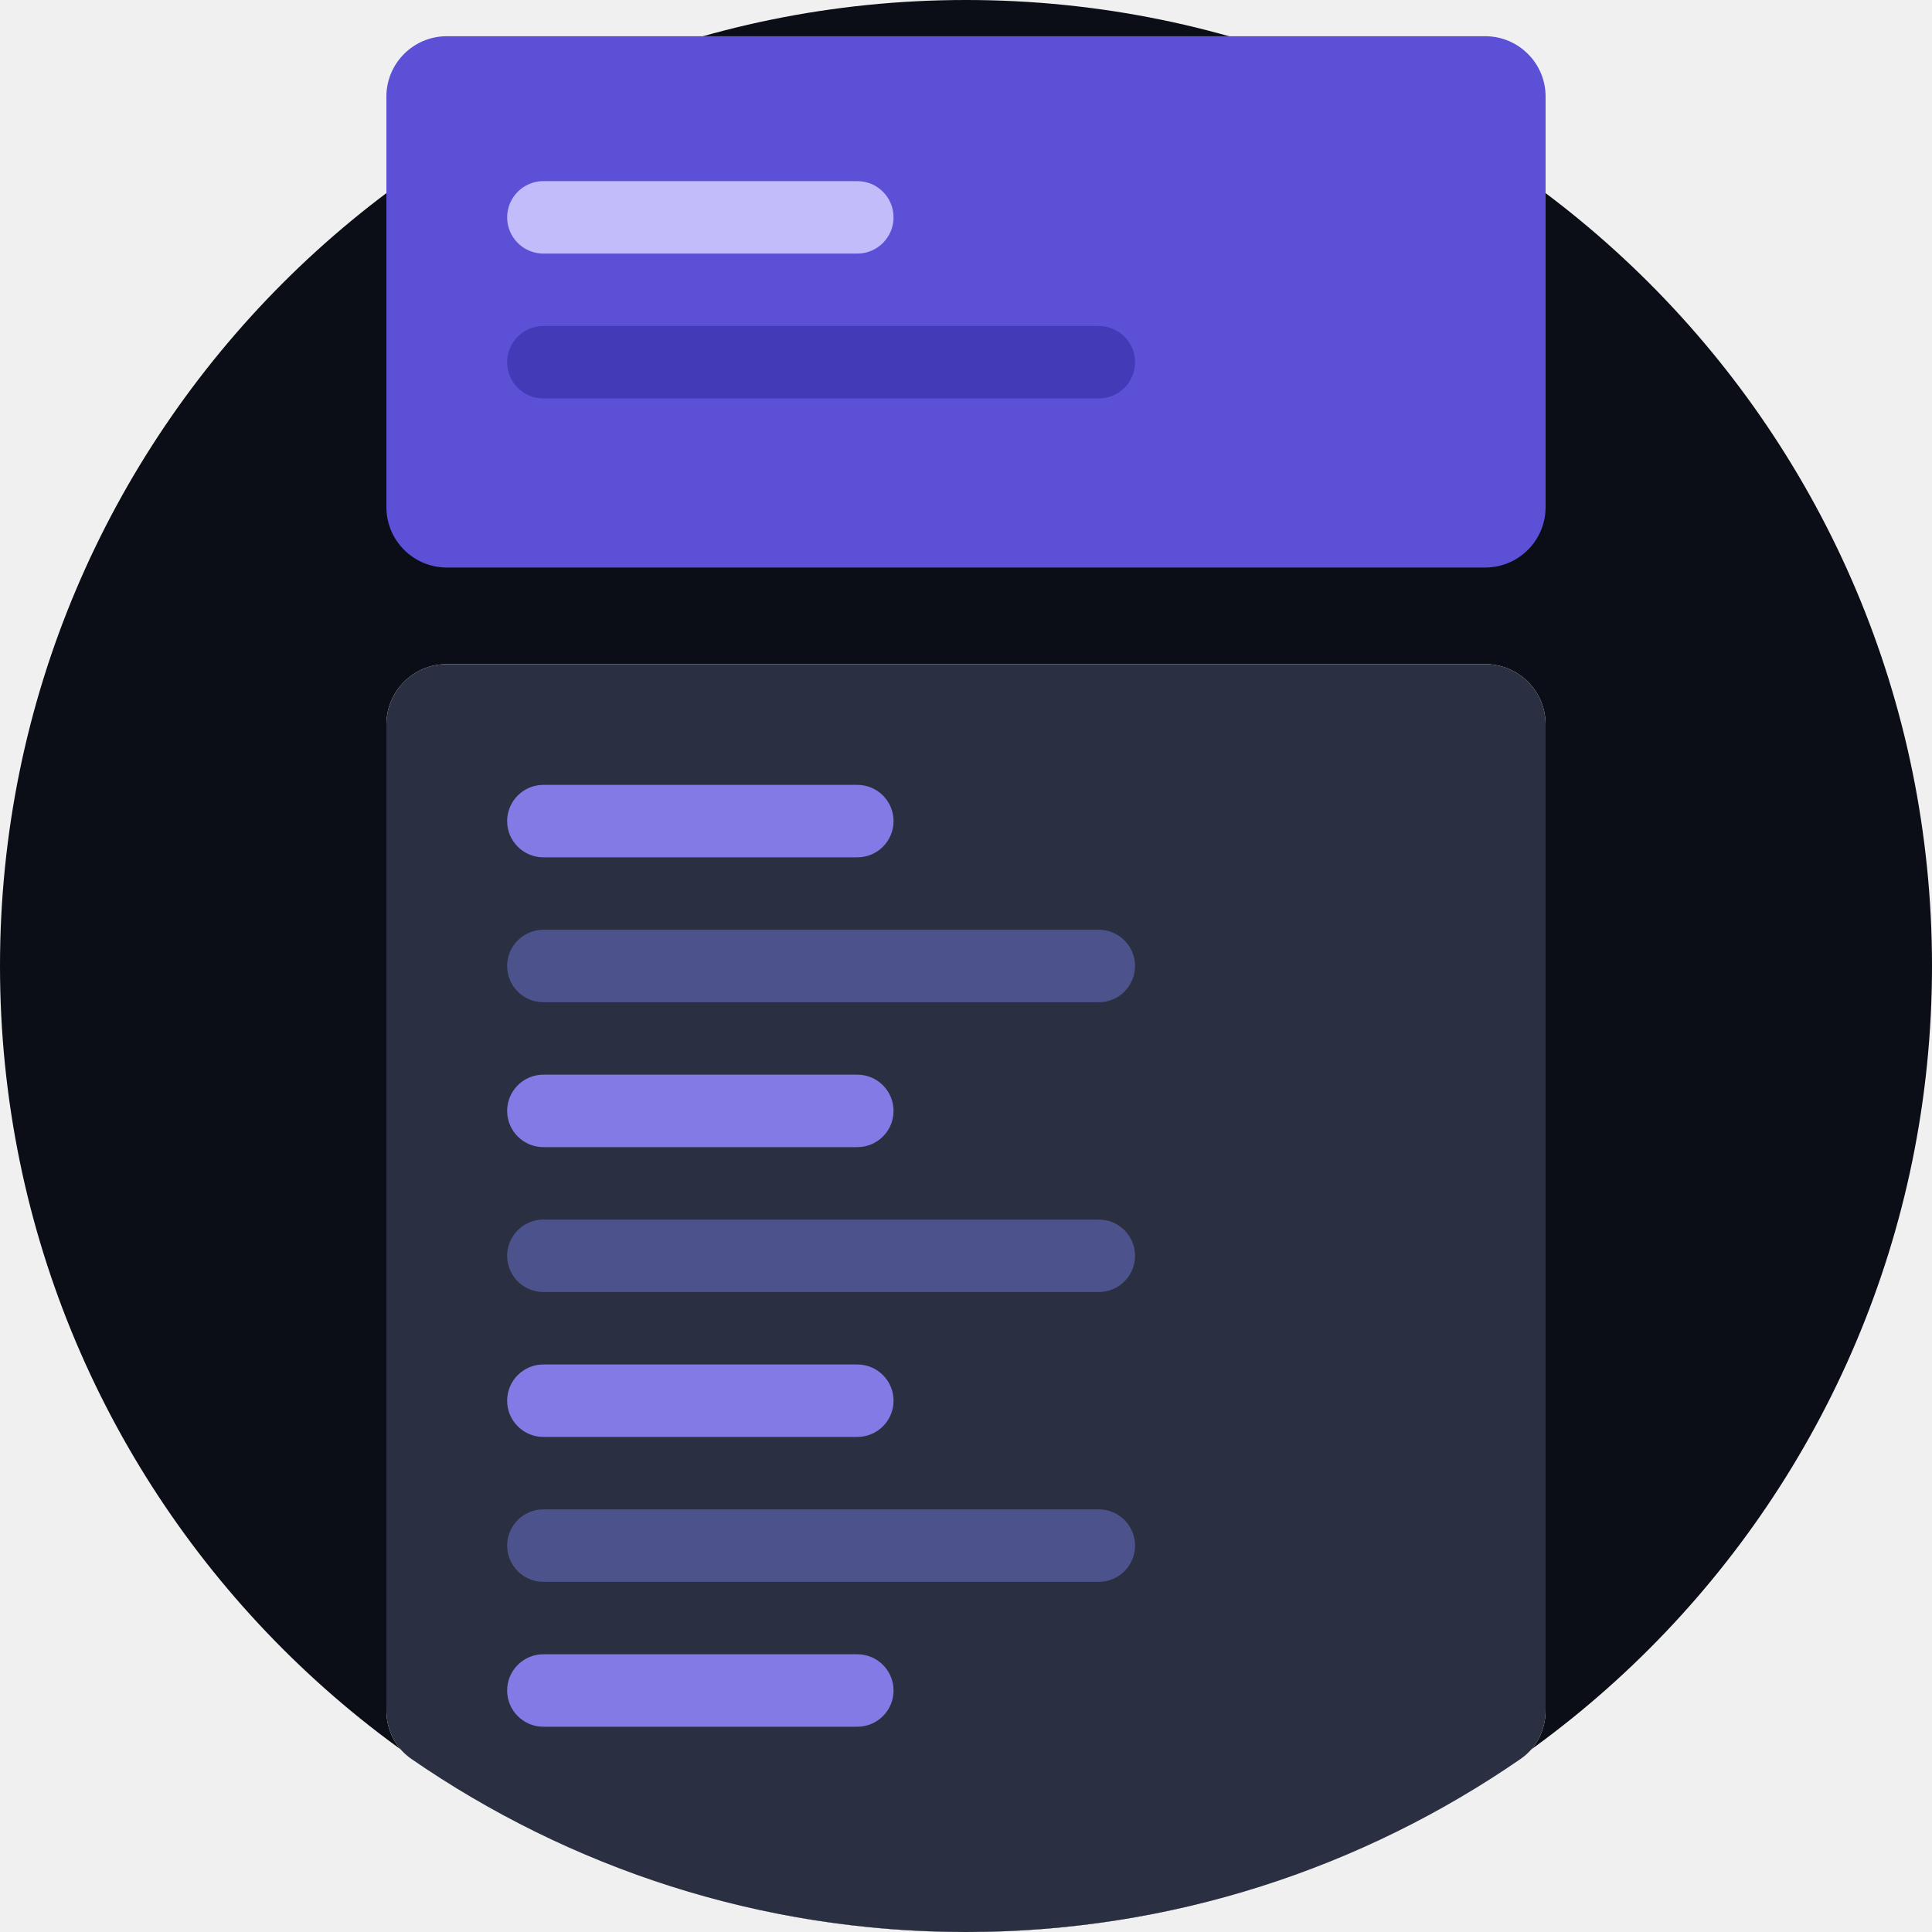
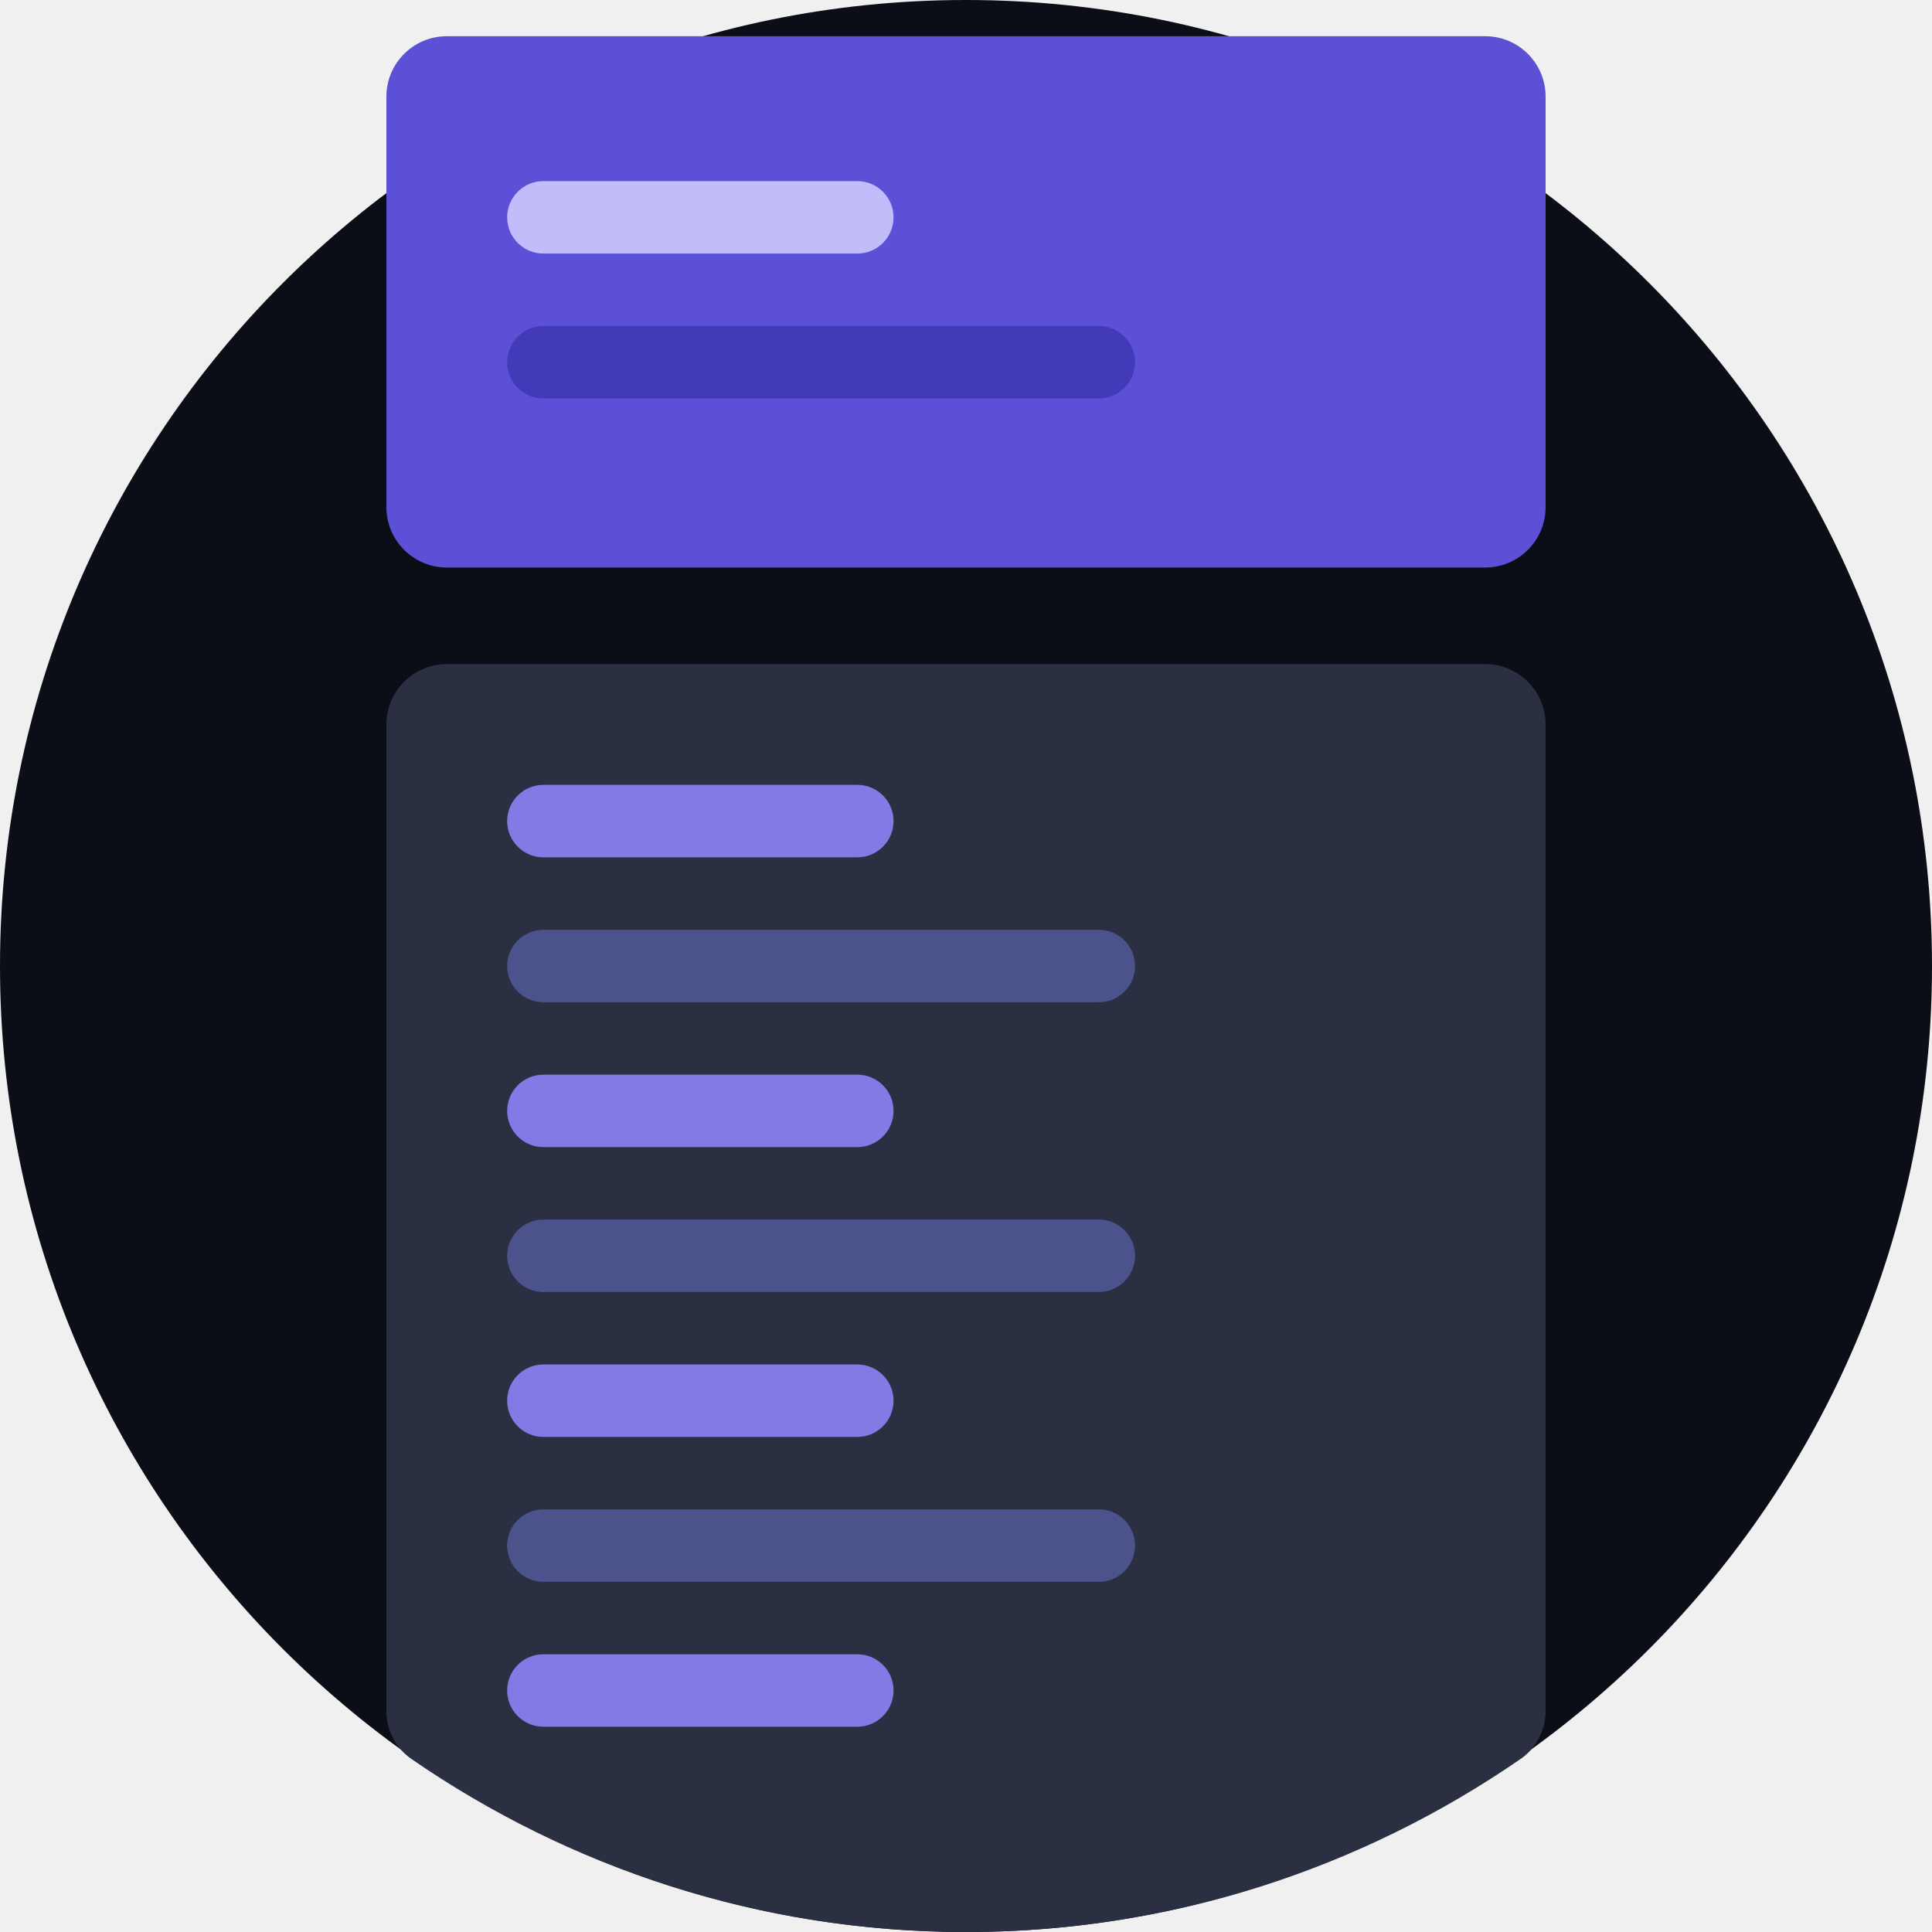
<svg xmlns="http://www.w3.org/2000/svg" width="160" height="160" viewBox="0 0 160 160" fill="none">
  <rect width="160" height="160" rx="80" fill="#0B0E16" />
-   <path fill-rule="evenodd" clip-rule="evenodd" d="M34.058 145.661C32.75 144.758 32 143.256 32 141.666V60C32 57.239 34.239 55 37 55H123C125.761 55 128 57.239 128 60V141.666C128 143.255 127.25 144.758 125.942 145.66C112.851 154.694 97.034 160 79.999 160C62.965 160 47.149 154.694 34.058 145.661Z" fill="white" />
  <path fill-rule="evenodd" clip-rule="evenodd" d="M34.058 145.661C32.75 144.758 32 143.256 32 141.666V60C32 57.239 34.239 55 37 55H123C125.761 55 128 57.239 128 60V141.666C128 143.255 127.25 144.758 125.942 145.66C112.851 154.694 97.034 160 79.999 160C62.965 160 47.149 154.694 34.058 145.661Z" fill="#2A3041" />
  <rect width="52" height="78" transform="translate(42 65)" fill="#2A3041" />
  <rect width="32" height="6" rx="3" transform="matrix(-1 0 0 1 74 65)" fill="#847AE6" />
  <rect width="52" height="6" rx="3" transform="matrix(-1 0 0 1 94 77)" fill="#4C528B" />
  <rect width="32" height="6" rx="3" transform="matrix(-1 0 0 1 74 89)" fill="#847AE6" />
  <rect width="52" height="6" rx="3" transform="matrix(-1 0 0 1 94 101)" fill="#4C528B" />
  <rect width="32" height="6" rx="3" transform="matrix(-1 0 0 1 74 113)" fill="#847AE6" />
  <rect width="52" height="6" rx="3" transform="matrix(-1 0 0 1 94 125)" fill="#4C528B" />
  <rect width="32" height="6" rx="3" transform="matrix(-1 0 0 1 74 137)" fill="#847AE6" />
  <path fill-rule="evenodd" clip-rule="evenodd" d="M128 8C128 5.239 125.761 3 123 3H37C34.239 3 32 5.239 32 8V42C32 44.761 34.239 47 37 47H123C125.761 47 128 44.761 128 42V8Z" fill="#5B50D6" />
  <rect width="32" height="6" rx="3" transform="matrix(-1 0 0 1 74 15)" fill="#C2BCFA" />
  <rect width="52" height="6" rx="3" transform="matrix(-1 0 0 1 94 27)" fill="#433AB8" />
</svg>
